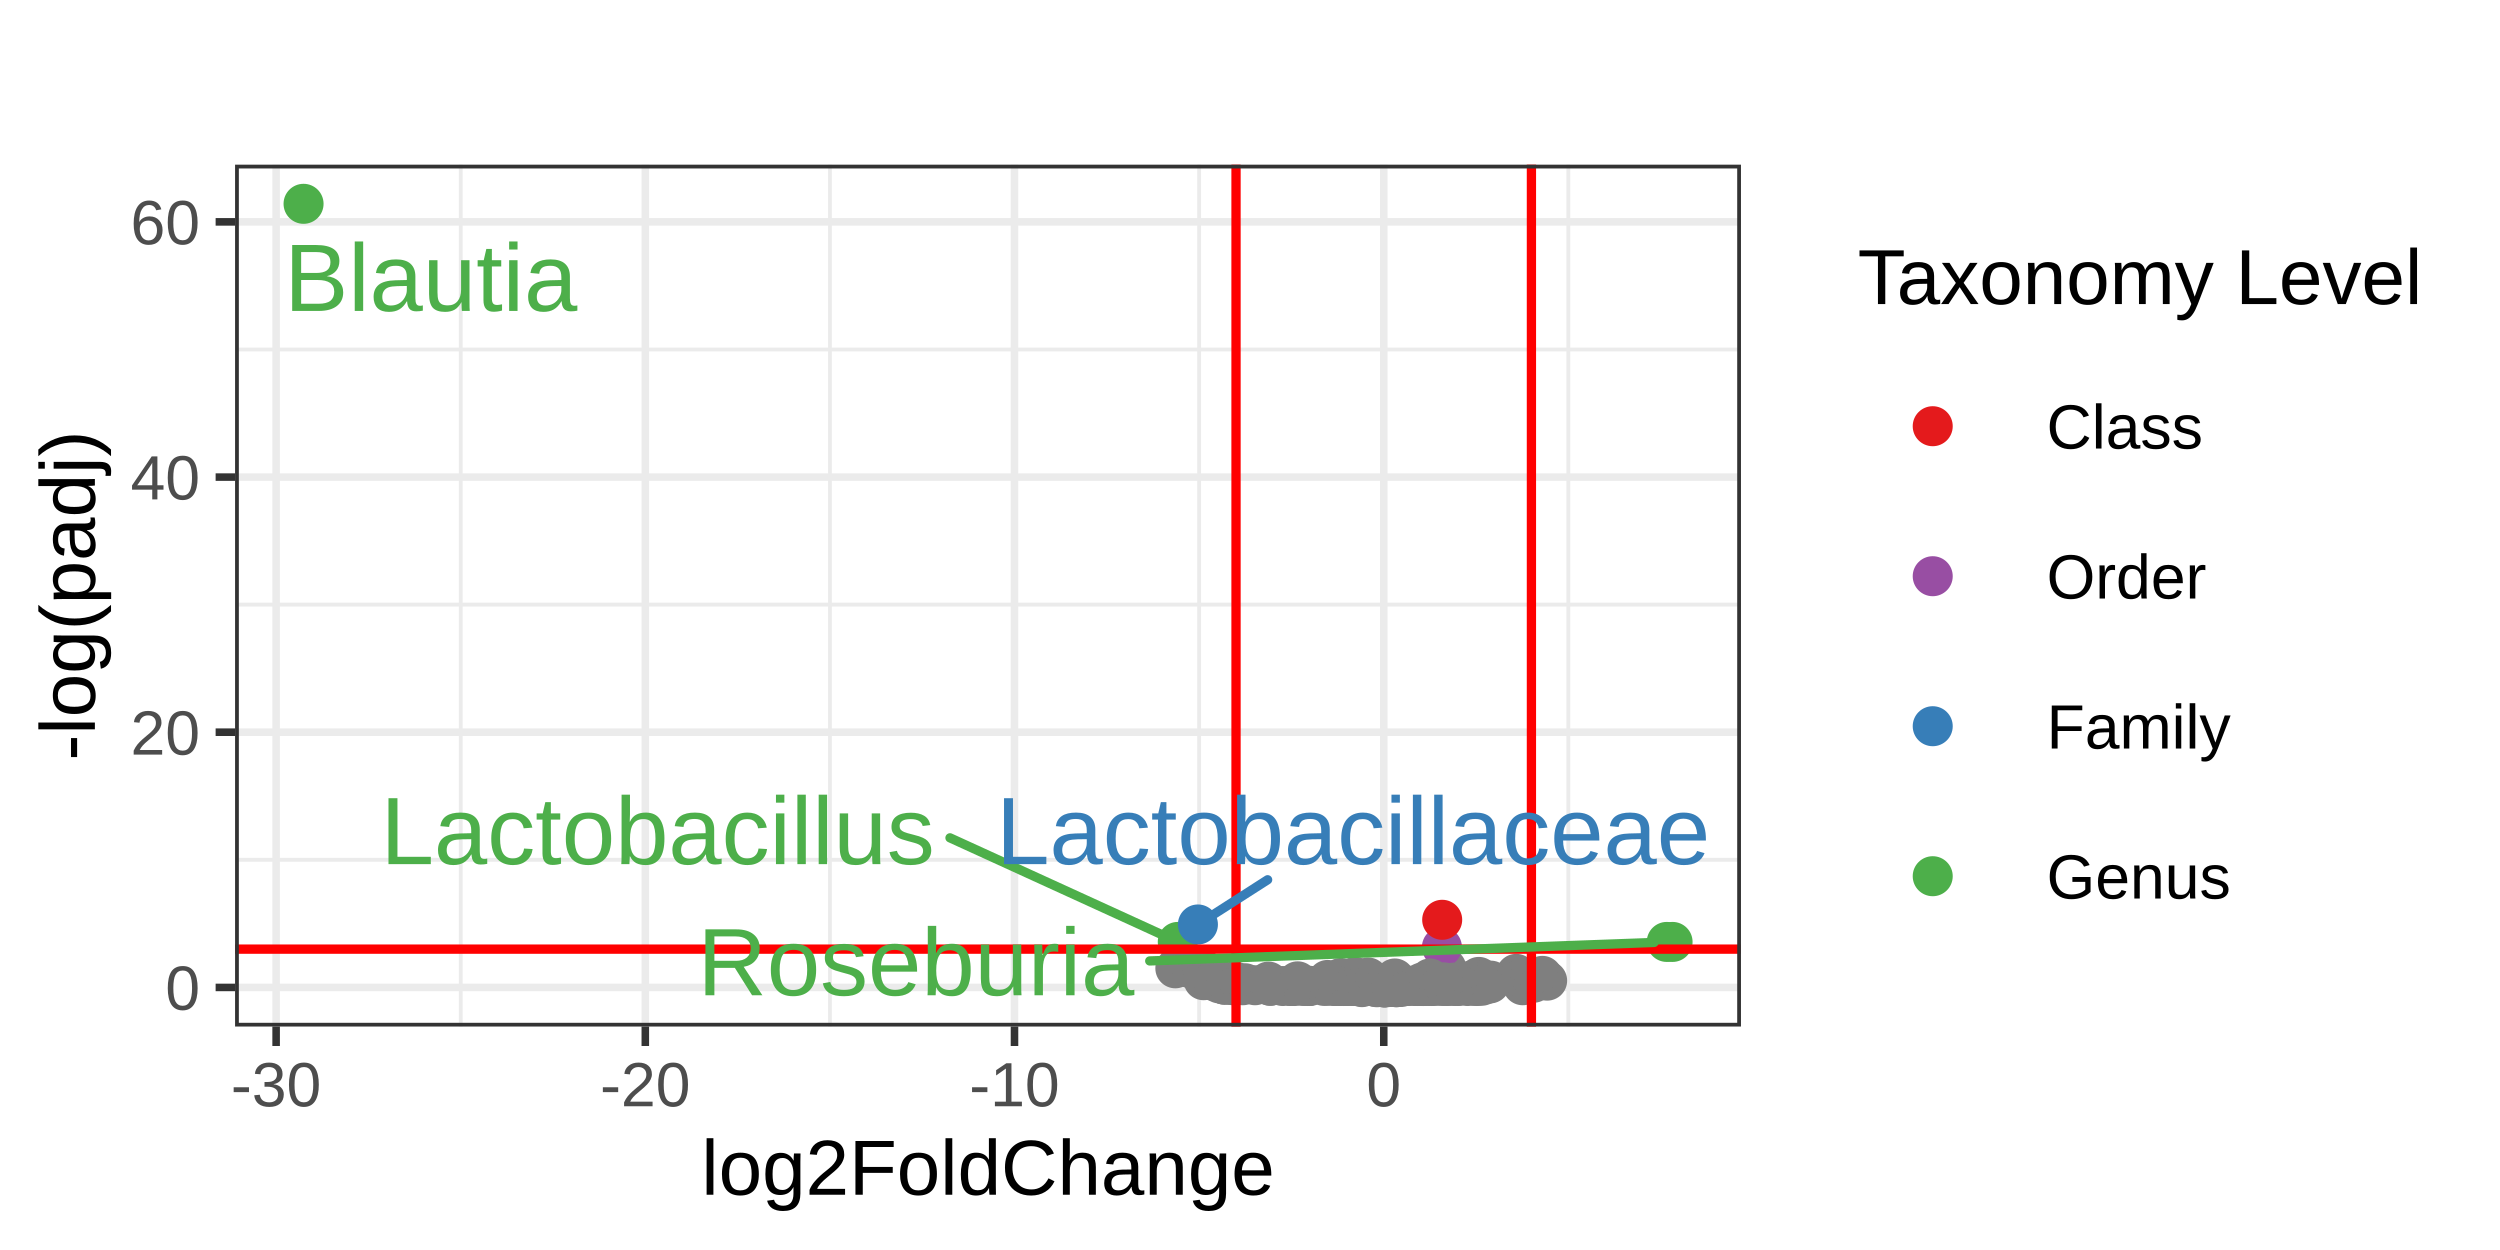
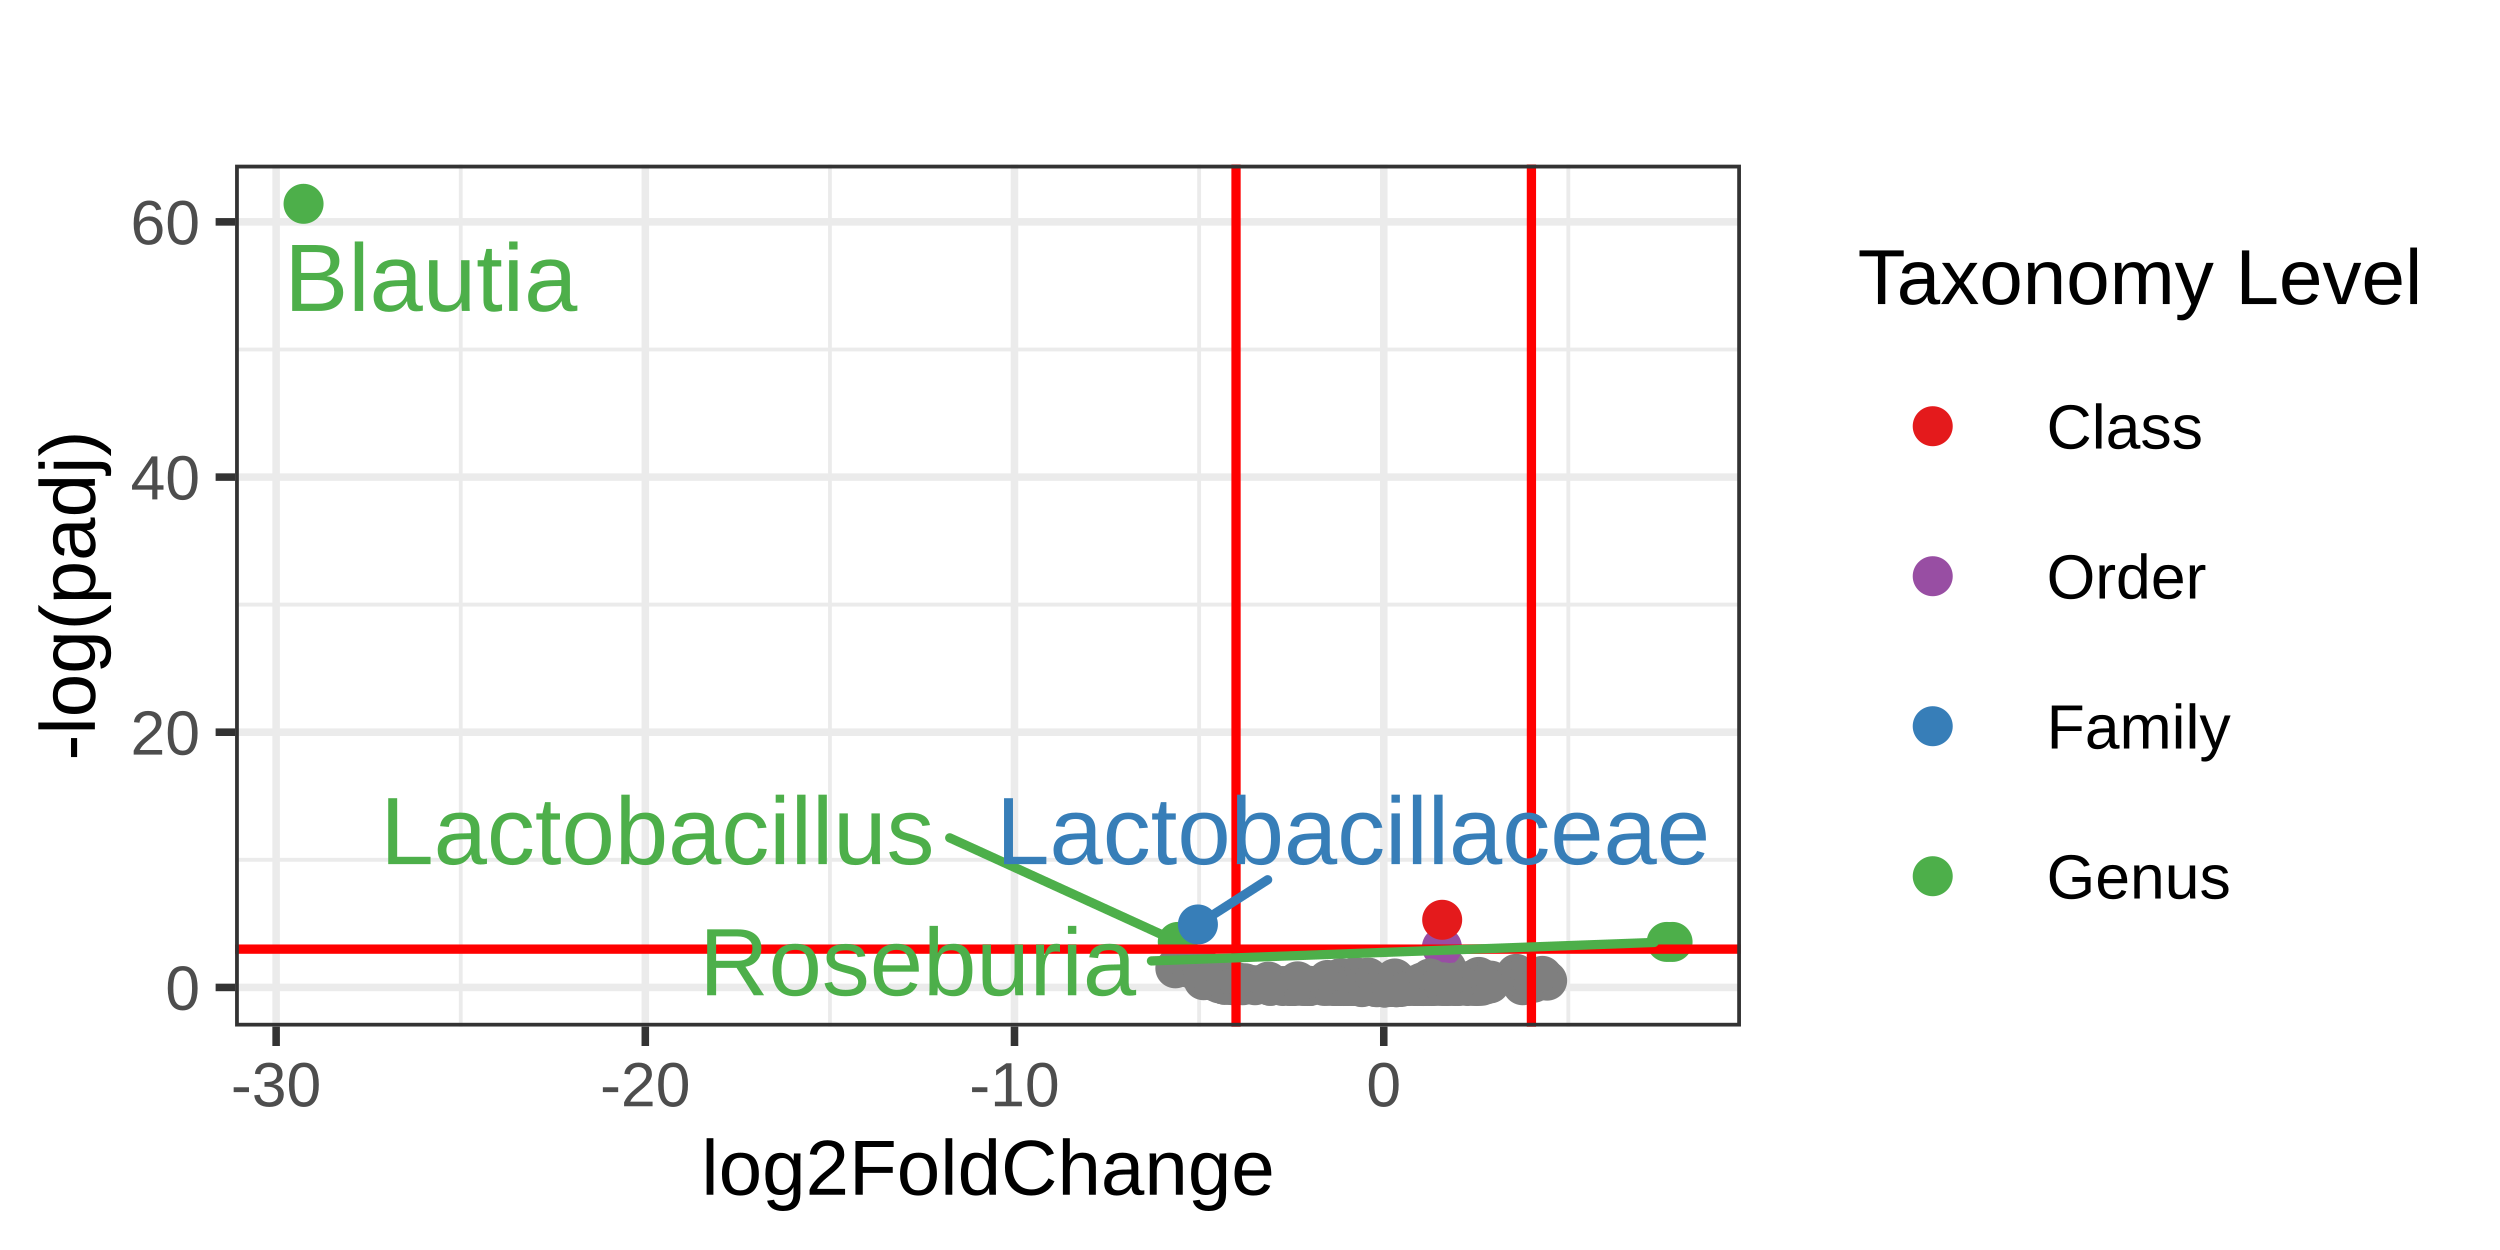
<svg xmlns="http://www.w3.org/2000/svg" class="svglite" width="288.00pt" height="144.00pt" viewBox="0 0 288.00 144.00">
  <defs>
    <style type="text/css">
    .svglite line, .svglite polyline, .svglite polygon, .svglite path, .svglite rect, .svglite circle {
      fill: none;
      stroke: #000000;
      stroke-linecap: round;
      stroke-linejoin: round;
      stroke-miterlimit: 10.00;
    }
    .svglite text {
      white-space: pre;
    }
  </style>
  </defs>
  <rect width="100%" height="100%" style="stroke: none; fill: #FFFFFF;" />
  <defs>
    <clipPath id="cpMC4wMHwyODguMDB8MC4wMHwxNDQuMDA=">
      <rect x="0.00" y="0.00" width="288.00" height="144.00" />
    </clipPath>
  </defs>
  <g clip-path="url(#cpMC4wMHwyODguMDB8MC4wMHwxNDQuMDA=)">
    <rect x="0.00" y="0.00" width="288.00" height="144.00" style="stroke-width: 0.87; stroke: #FFFFFF; fill: #FFFFFF;" />
  </g>
  <defs>
    <clipPath id="cpMjcuMDh8MjAwLjU2fDE4Ljk3fDExOC4yNg==">
      <rect x="27.08" y="18.97" width="173.48" height="99.29" />
    </clipPath>
  </defs>
  <g clip-path="url(#cpMjcuMDh8MjAwLjU2fDE4Ljk3fDExOC4yNg==)">
    <rect x="27.08" y="18.97" width="173.48" height="99.29" style="stroke-width: 0.87; stroke: none; fill: #FFFFFF;" />
    <polyline points="27.08,99.05 200.56,99.05 " style="stroke-width: 0.44; stroke: #EBEBEB; stroke-linecap: butt;" />
    <polyline points="27.08,69.65 200.56,69.65 " style="stroke-width: 0.44; stroke: #EBEBEB; stroke-linecap: butt;" />
    <polyline points="27.08,40.26 200.56,40.26 " style="stroke-width: 0.44; stroke: #EBEBEB; stroke-linecap: butt;" />
    <polyline points="53.08,118.26 53.08,18.97 " style="stroke-width: 0.44; stroke: #EBEBEB; stroke-linecap: butt;" />
    <polyline points="95.61,118.26 95.61,18.97 " style="stroke-width: 0.44; stroke: #EBEBEB; stroke-linecap: butt;" />
    <polyline points="138.14,118.26 138.14,18.97 " style="stroke-width: 0.44; stroke: #EBEBEB; stroke-linecap: butt;" />
    <polyline points="180.67,118.26 180.67,18.97 " style="stroke-width: 0.44; stroke: #EBEBEB; stroke-linecap: butt;" />
    <polyline points="27.08,113.75 200.56,113.75 " style="stroke-width: 0.87; stroke: #EBEBEB; stroke-linecap: butt;" />
    <polyline points="27.08,84.35 200.56,84.35 " style="stroke-width: 0.87; stroke: #EBEBEB; stroke-linecap: butt;" />
    <polyline points="27.08,54.96 200.56,54.96 " style="stroke-width: 0.87; stroke: #EBEBEB; stroke-linecap: butt;" />
    <polyline points="27.08,25.56 200.56,25.56 " style="stroke-width: 0.87; stroke: #EBEBEB; stroke-linecap: butt;" />
    <polyline points="31.81,118.26 31.81,18.97 " style="stroke-width: 0.87; stroke: #EBEBEB; stroke-linecap: butt;" />
    <polyline points="74.34,118.26 74.34,18.97 " style="stroke-width: 0.87; stroke: #EBEBEB; stroke-linecap: butt;" />
    <polyline points="116.87,118.26 116.87,18.97 " style="stroke-width: 0.87; stroke: #EBEBEB; stroke-linecap: butt;" />
    <polyline points="159.41,118.26 159.41,18.97 " style="stroke-width: 0.87; stroke: #EBEBEB; stroke-linecap: butt;" />
    <circle cx="34.97" cy="23.48" r="1.95" style="stroke-width: 0.71; stroke: #4DAF4A; fill: #4DAF4A;" />
    <circle cx="192.68" cy="108.51" r="1.95" style="stroke-width: 0.71; stroke: #4DAF4A; fill: #4DAF4A;" />
    <circle cx="135.68" cy="108.51" r="1.95" style="stroke-width: 0.71; stroke: #4DAF4A; fill: #4DAF4A;" />
    <circle cx="192.01" cy="108.51" r="1.95" style="stroke-width: 0.71; stroke: #4DAF4A; fill: #4DAF4A;" />
    <circle cx="138.26" cy="111.55" r="1.95" style="stroke-width: 0.71; stroke: #7F7F7F; fill: #7F7F7F;" />
    <circle cx="135.40" cy="111.55" r="1.95" style="stroke-width: 0.71; stroke: #7F7F7F; fill: #7F7F7F;" />
    <circle cx="137.19" cy="111.55" r="1.95" style="stroke-width: 0.71; stroke: #7F7F7F; fill: #7F7F7F;" />
    <circle cx="137.23" cy="111.55" r="1.95" style="stroke-width: 0.71; stroke: #7F7F7F; fill: #7F7F7F;" />
    <circle cx="174.67" cy="112.19" r="1.95" style="stroke-width: 0.71; stroke: #7F7F7F; fill: #7F7F7F;" />
    <circle cx="177.68" cy="112.42" r="1.95" style="stroke-width: 0.71; stroke: #7F7F7F; fill: #7F7F7F;" />
    <circle cx="169.48" cy="112.96" r="1.95" style="stroke-width: 0.71; stroke: #7F7F7F; fill: #7F7F7F;" />
    <circle cx="139.99" cy="112.97" r="1.95" style="stroke-width: 0.71; stroke: #7F7F7F; fill: #7F7F7F;" />
    <circle cx="178.23" cy="112.97" r="1.95" style="stroke-width: 0.71; stroke: #7F7F7F; fill: #7F7F7F;" />
    <circle cx="170.54" cy="112.97" r="1.95" style="stroke-width: 0.71; stroke: #7F7F7F; fill: #7F7F7F;" />
    <circle cx="171.74" cy="112.97" r="1.95" style="stroke-width: 0.71; stroke: #7F7F7F; fill: #7F7F7F;" />
    <circle cx="142.19" cy="113.04" r="1.95" style="stroke-width: 0.71; stroke: #7F7F7F; fill: #7F7F7F;" />
    <circle cx="141.09" cy="113.44" r="1.95" style="stroke-width: 0.71; stroke: #7F7F7F; fill: #7F7F7F;" />
    <circle cx="141.09" cy="113.44" r="1.95" style="stroke-width: 0.71; stroke: #7F7F7F; fill: #7F7F7F;" />
    <circle cx="142.04" cy="113.49" r="1.95" style="stroke-width: 0.71; stroke: #7F7F7F; fill: #7F7F7F;" />
    <circle cx="142.04" cy="113.49" r="1.95" style="stroke-width: 0.71; stroke: #7F7F7F; fill: #7F7F7F;" />
    <circle cx="167.50" cy="113.50" r="1.95" style="stroke-width: 0.71; stroke: #7F7F7F; fill: #7F7F7F;" />
    <circle cx="169.78" cy="113.50" r="1.95" style="stroke-width: 0.71; stroke: #7F7F7F; fill: #7F7F7F;" />
    <circle cx="175.42" cy="113.50" r="1.95" style="stroke-width: 0.71; stroke: #7F7F7F; fill: #7F7F7F;" />
    <circle cx="170.26" cy="113.50" r="1.95" style="stroke-width: 0.71; stroke: #7F7F7F; fill: #7F7F7F;" />
    <circle cx="143.17" cy="113.50" r="1.95" style="stroke-width: 0.71; stroke: #7F7F7F; fill: #7F7F7F;" />
    <circle cx="144.58" cy="113.50" r="1.95" style="stroke-width: 0.71; stroke: #7F7F7F; fill: #7F7F7F;" />
    <circle cx="163.14" cy="113.56" r="1.95" style="stroke-width: 0.71; stroke: #7F7F7F; fill: #7F7F7F;" />
    <circle cx="157.75" cy="113.56" r="1.95" style="stroke-width: 0.71; stroke: #7F7F7F; fill: #7F7F7F;" />
    <circle cx="156.27" cy="113.56" r="1.95" style="stroke-width: 0.71; stroke: #7F7F7F; fill: #7F7F7F;" />
    <circle cx="155.36" cy="113.56" r="1.95" style="stroke-width: 0.71; stroke: #7F7F7F; fill: #7F7F7F;" />
    <circle cx="150.35" cy="113.56" r="1.95" style="stroke-width: 0.71; stroke: #7F7F7F; fill: #7F7F7F;" />
    <circle cx="163.69" cy="113.56" r="1.95" style="stroke-width: 0.71; stroke: #7F7F7F; fill: #7F7F7F;" />
    <circle cx="148.76" cy="113.56" r="1.95" style="stroke-width: 0.71; stroke: #7F7F7F; fill: #7F7F7F;" />
    <circle cx="170.70" cy="113.56" r="1.95" style="stroke-width: 0.71; stroke: #7F7F7F; fill: #7F7F7F;" />
    <circle cx="148.76" cy="113.56" r="1.95" style="stroke-width: 0.71; stroke: #7F7F7F; fill: #7F7F7F;" />
    <circle cx="153.68" cy="113.56" r="1.95" style="stroke-width: 0.71; stroke: #7F7F7F; fill: #7F7F7F;" />
    <circle cx="163.40" cy="113.56" r="1.95" style="stroke-width: 0.71; stroke: #7F7F7F; fill: #7F7F7F;" />
    <circle cx="161.13" cy="113.56" r="1.95" style="stroke-width: 0.71; stroke: #7F7F7F; fill: #7F7F7F;" />
    <circle cx="146.35" cy="113.56" r="1.95" style="stroke-width: 0.71; stroke: #7F7F7F; fill: #7F7F7F;" />
    <circle cx="153.93" cy="113.56" r="1.95" style="stroke-width: 0.71; stroke: #7F7F7F; fill: #7F7F7F;" />
    <circle cx="161.12" cy="113.56" r="1.95" style="stroke-width: 0.71; stroke: #7F7F7F; fill: #7F7F7F;" />
    <circle cx="157.10" cy="113.56" r="1.95" style="stroke-width: 0.71; stroke: #7F7F7F; fill: #7F7F7F;" />
    <circle cx="169.92" cy="113.56" r="1.95" style="stroke-width: 0.71; stroke: #7F7F7F; fill: #7F7F7F;" />
    <circle cx="165.38" cy="113.56" r="1.95" style="stroke-width: 0.71; stroke: #7F7F7F; fill: #7F7F7F;" />
    <circle cx="163.41" cy="113.56" r="1.95" style="stroke-width: 0.71; stroke: #7F7F7F; fill: #7F7F7F;" />
    <circle cx="150.35" cy="113.56" r="1.95" style="stroke-width: 0.71; stroke: #7F7F7F; fill: #7F7F7F;" />
    <circle cx="153.93" cy="113.56" r="1.95" style="stroke-width: 0.71; stroke: #7F7F7F; fill: #7F7F7F;" />
    <circle cx="162.76" cy="113.56" r="1.95" style="stroke-width: 0.71; stroke: #7F7F7F; fill: #7F7F7F;" />
    <circle cx="163.62" cy="113.56" r="1.95" style="stroke-width: 0.71; stroke: #7F7F7F; fill: #7F7F7F;" />
    <circle cx="164.77" cy="113.56" r="1.95" style="stroke-width: 0.71; stroke: #7F7F7F; fill: #7F7F7F;" />
    <circle cx="163.69" cy="113.56" r="1.95" style="stroke-width: 0.71; stroke: #7F7F7F; fill: #7F7F7F;" />
    <circle cx="163.69" cy="113.56" r="1.95" style="stroke-width: 0.71; stroke: #7F7F7F; fill: #7F7F7F;" />
    <circle cx="155.01" cy="113.56" r="1.95" style="stroke-width: 0.71; stroke: #7F7F7F; fill: #7F7F7F;" />
    <circle cx="162.02" cy="113.56" r="1.95" style="stroke-width: 0.71; stroke: #7F7F7F; fill: #7F7F7F;" />
    <circle cx="146.33" cy="113.56" r="1.95" style="stroke-width: 0.71; stroke: #7F7F7F; fill: #7F7F7F;" />
    <circle cx="166.64" cy="113.56" r="1.95" style="stroke-width: 0.71; stroke: #7F7F7F; fill: #7F7F7F;" />
    <circle cx="164.53" cy="113.56" r="1.95" style="stroke-width: 0.71; stroke: #7F7F7F; fill: #7F7F7F;" />
    <circle cx="148.76" cy="113.56" r="1.95" style="stroke-width: 0.71; stroke: #7F7F7F; fill: #7F7F7F;" />
    <circle cx="166.74" cy="113.56" r="1.95" style="stroke-width: 0.71; stroke: #7F7F7F; fill: #7F7F7F;" />
    <circle cx="153.07" cy="113.56" r="1.95" style="stroke-width: 0.71; stroke: #7F7F7F; fill: #7F7F7F;" />
    <circle cx="167.87" cy="113.56" r="1.95" style="stroke-width: 0.71; stroke: #7F7F7F; fill: #7F7F7F;" />
    <circle cx="153.93" cy="113.56" r="1.95" style="stroke-width: 0.71; stroke: #7F7F7F; fill: #7F7F7F;" />
    <circle cx="153.93" cy="113.56" r="1.95" style="stroke-width: 0.71; stroke: #7F7F7F; fill: #7F7F7F;" />
    <circle cx="163.69" cy="113.56" r="1.95" style="stroke-width: 0.71; stroke: #7F7F7F; fill: #7F7F7F;" />
    <circle cx="167.87" cy="113.56" r="1.95" style="stroke-width: 0.71; stroke: #7F7F7F; fill: #7F7F7F;" />
    <circle cx="162.10" cy="113.56" r="1.95" style="stroke-width: 0.71; stroke: #7F7F7F; fill: #7F7F7F;" />
    <circle cx="148.75" cy="113.56" r="1.95" style="stroke-width: 0.71; stroke: #7F7F7F; fill: #7F7F7F;" />
    <circle cx="156.88" cy="113.56" r="1.95" style="stroke-width: 0.71; stroke: #7F7F7F; fill: #7F7F7F;" />
    <circle cx="149.93" cy="113.56" r="1.95" style="stroke-width: 0.71; stroke: #7F7F7F; fill: #7F7F7F;" />
    <circle cx="148.76" cy="113.56" r="1.95" style="stroke-width: 0.71; stroke: #7F7F7F; fill: #7F7F7F;" />
    <circle cx="166.50" cy="113.56" r="1.95" style="stroke-width: 0.71; stroke: #7F7F7F; fill: #7F7F7F;" />
    <circle cx="164.02" cy="113.56" r="1.95" style="stroke-width: 0.71; stroke: #7F7F7F; fill: #7F7F7F;" />
    <circle cx="155.03" cy="113.56" r="1.95" style="stroke-width: 0.71; stroke: #7F7F7F; fill: #7F7F7F;" />
    <circle cx="154.53" cy="113.56" r="1.95" style="stroke-width: 0.71; stroke: #7F7F7F; fill: #7F7F7F;" />
    <circle cx="166.68" cy="113.56" r="1.95" style="stroke-width: 0.71; stroke: #7F7F7F; fill: #7F7F7F;" />
    <circle cx="163.69" cy="113.56" r="1.95" style="stroke-width: 0.71; stroke: #7F7F7F; fill: #7F7F7F;" />
    <circle cx="150.82" cy="113.56" r="1.95" style="stroke-width: 0.71; stroke: #7F7F7F; fill: #7F7F7F;" />
    <circle cx="163.31" cy="113.56" r="1.95" style="stroke-width: 0.71; stroke: #7F7F7F; fill: #7F7F7F;" />
    <circle cx="164.90" cy="113.56" r="1.95" style="stroke-width: 0.71; stroke: #7F7F7F; fill: #7F7F7F;" />
    <circle cx="162.29" cy="113.56" r="1.95" style="stroke-width: 0.71; stroke: #7F7F7F; fill: #7F7F7F;" />
    <circle cx="161.89" cy="113.57" r="1.95" style="stroke-width: 0.71; stroke: #7F7F7F; fill: #7F7F7F;" />
    <circle cx="156.73" cy="113.57" r="1.95" style="stroke-width: 0.71; stroke: #7F7F7F; fill: #7F7F7F;" />
    <circle cx="156.86" cy="113.65" r="1.95" style="stroke-width: 0.71; stroke: #7F7F7F; fill: #7F7F7F;" />
    <circle cx="160.15" cy="113.65" r="1.95" style="stroke-width: 0.71; stroke: #7F7F7F; fill: #7F7F7F;" />
    <circle cx="160.48" cy="113.65" r="1.95" style="stroke-width: 0.71; stroke: #7F7F7F; fill: #7F7F7F;" />
    <circle cx="161.01" cy="113.67" r="1.95" style="stroke-width: 0.71; stroke: #7F7F7F; fill: #7F7F7F;" />
    <circle cx="160.62" cy="113.67" r="1.95" style="stroke-width: 0.71; stroke: #7F7F7F; fill: #7F7F7F;" />
    <circle cx="159.87" cy="113.68" r="1.95" style="stroke-width: 0.71; stroke: #7F7F7F; fill: #7F7F7F;" />
    <circle cx="159.34" cy="113.73" r="1.95" style="stroke-width: 0.71; stroke: #7F7F7F; fill: #7F7F7F;" />
    <circle cx="159.76" cy="113.73" r="1.95" style="stroke-width: 0.71; stroke: #7F7F7F; fill: #7F7F7F;" />
    <circle cx="159.59" cy="113.73" r="1.95" style="stroke-width: 0.71; stroke: #7F7F7F; fill: #7F7F7F;" />
    <circle cx="159.54" cy="113.73" r="1.95" style="stroke-width: 0.71; stroke: #7F7F7F; fill: #7F7F7F;" />
    <circle cx="138.00" cy="106.50" r="1.95" style="stroke-width: 0.71; stroke: #377EB8; fill: #377EB8;" />
    <circle cx="138.45" cy="111.53" r="1.95" style="stroke-width: 0.71; stroke: #7F7F7F; fill: #7F7F7F;" />
    <circle cx="166.62" cy="111.53" r="1.95" style="stroke-width: 0.71; stroke: #7F7F7F; fill: #7F7F7F;" />
    <circle cx="156.10" cy="112.54" r="1.95" style="stroke-width: 0.71; stroke: #7F7F7F; fill: #7F7F7F;" />
    <circle cx="170.36" cy="112.54" r="1.95" style="stroke-width: 0.71; stroke: #7F7F7F; fill: #7F7F7F;" />
    <circle cx="140.04" cy="112.66" r="1.95" style="stroke-width: 0.71; stroke: #7F7F7F; fill: #7F7F7F;" />
    <circle cx="154.47" cy="112.66" r="1.95" style="stroke-width: 0.71; stroke: #7F7F7F; fill: #7F7F7F;" />
    <circle cx="138.65" cy="112.92" r="1.95" style="stroke-width: 0.71; stroke: #7F7F7F; fill: #7F7F7F;" />
    <circle cx="171.12" cy="112.92" r="1.95" style="stroke-width: 0.71; stroke: #7F7F7F; fill: #7F7F7F;" />
    <circle cx="139.86" cy="113.02" r="1.95" style="stroke-width: 0.71; stroke: #7F7F7F; fill: #7F7F7F;" />
    <circle cx="163.81" cy="113.19" r="1.95" style="stroke-width: 0.71; stroke: #7F7F7F; fill: #7F7F7F;" />
    <circle cx="176.68" cy="113.21" r="1.95" style="stroke-width: 0.71; stroke: #7F7F7F; fill: #7F7F7F;" />
    <circle cx="166.26" cy="113.24" r="1.95" style="stroke-width: 0.71; stroke: #7F7F7F; fill: #7F7F7F;" />
    <circle cx="143.43" cy="113.27" r="1.95" style="stroke-width: 0.71; stroke: #7F7F7F; fill: #7F7F7F;" />
    <circle cx="169.60" cy="113.29" r="1.95" style="stroke-width: 0.71; stroke: #7F7F7F; fill: #7F7F7F;" />
    <circle cx="167.29" cy="113.50" r="1.95" style="stroke-width: 0.71; stroke: #7F7F7F; fill: #7F7F7F;" />
    <circle cx="154.18" cy="113.54" r="1.95" style="stroke-width: 0.71; stroke: #7F7F7F; fill: #7F7F7F;" />
    <circle cx="158.35" cy="113.59" r="1.95" style="stroke-width: 0.71; stroke: #7F7F7F; fill: #7F7F7F;" />
    <circle cx="154.81" cy="113.59" r="1.95" style="stroke-width: 0.71; stroke: #7F7F7F; fill: #7F7F7F;" />
    <circle cx="163.28" cy="113.59" r="1.95" style="stroke-width: 0.71; stroke: #7F7F7F; fill: #7F7F7F;" />
    <circle cx="160.28" cy="113.59" r="1.95" style="stroke-width: 0.71; stroke: #7F7F7F; fill: #7F7F7F;" />
    <circle cx="157.30" cy="113.59" r="1.95" style="stroke-width: 0.71; stroke: #7F7F7F; fill: #7F7F7F;" />
    <circle cx="170.12" cy="113.59" r="1.95" style="stroke-width: 0.71; stroke: #7F7F7F; fill: #7F7F7F;" />
    <circle cx="163.85" cy="113.59" r="1.95" style="stroke-width: 0.71; stroke: #7F7F7F; fill: #7F7F7F;" />
    <circle cx="150.89" cy="113.59" r="1.95" style="stroke-width: 0.71; stroke: #7F7F7F; fill: #7F7F7F;" />
    <circle cx="154.81" cy="113.59" r="1.95" style="stroke-width: 0.71; stroke: #7F7F7F; fill: #7F7F7F;" />
    <circle cx="164.92" cy="113.59" r="1.95" style="stroke-width: 0.71; stroke: #7F7F7F; fill: #7F7F7F;" />
    <circle cx="169.06" cy="113.59" r="1.95" style="stroke-width: 0.71; stroke: #7F7F7F; fill: #7F7F7F;" />
    <circle cx="163.74" cy="113.59" r="1.95" style="stroke-width: 0.71; stroke: #7F7F7F; fill: #7F7F7F;" />
    <circle cx="155.94" cy="113.59" r="1.95" style="stroke-width: 0.71; stroke: #7F7F7F; fill: #7F7F7F;" />
    <circle cx="163.83" cy="113.59" r="1.95" style="stroke-width: 0.71; stroke: #7F7F7F; fill: #7F7F7F;" />
    <circle cx="163.98" cy="113.59" r="1.95" style="stroke-width: 0.71; stroke: #7F7F7F; fill: #7F7F7F;" />
    <circle cx="163.98" cy="113.59" r="1.95" style="stroke-width: 0.71; stroke: #7F7F7F; fill: #7F7F7F;" />
    <circle cx="149.08" cy="113.59" r="1.95" style="stroke-width: 0.71; stroke: #7F7F7F; fill: #7F7F7F;" />
    <circle cx="147.78" cy="113.59" r="1.95" style="stroke-width: 0.71; stroke: #7F7F7F; fill: #7F7F7F;" />
    <circle cx="163.98" cy="113.59" r="1.95" style="stroke-width: 0.71; stroke: #7F7F7F; fill: #7F7F7F;" />
    <circle cx="163.98" cy="113.59" r="1.95" style="stroke-width: 0.71; stroke: #7F7F7F; fill: #7F7F7F;" />
    <circle cx="150.68" cy="113.59" r="1.95" style="stroke-width: 0.71; stroke: #7F7F7F; fill: #7F7F7F;" />
    <circle cx="157.94" cy="113.59" r="1.95" style="stroke-width: 0.71; stroke: #7F7F7F; fill: #7F7F7F;" />
    <circle cx="160.06" cy="113.70" r="1.95" style="stroke-width: 0.71; stroke: #7F7F7F; fill: #7F7F7F;" />
    <circle cx="160.04" cy="113.70" r="1.95" style="stroke-width: 0.71; stroke: #7F7F7F; fill: #7F7F7F;" />
    <circle cx="161.41" cy="113.70" r="1.95" style="stroke-width: 0.71; stroke: #7F7F7F; fill: #7F7F7F;" />
    <circle cx="158.48" cy="113.70" r="1.95" style="stroke-width: 0.71; stroke: #7F7F7F; fill: #7F7F7F;" />
    <circle cx="159.70" cy="113.70" r="1.95" style="stroke-width: 0.71; stroke: #7F7F7F; fill: #7F7F7F;" />
    <circle cx="159.91" cy="113.70" r="1.95" style="stroke-width: 0.71; stroke: #7F7F7F; fill: #7F7F7F;" />
    <circle cx="159.27" cy="113.70" r="1.95" style="stroke-width: 0.71; stroke: #7F7F7F; fill: #7F7F7F;" />
    <circle cx="166.11" cy="109.11" r="1.95" style="stroke-width: 0.71; stroke: #984EA3; fill: #984EA3;" />
    <circle cx="157.35" cy="113.29" r="1.95" style="stroke-width: 0.71; stroke: #7F7F7F; fill: #7F7F7F;" />
    <circle cx="157.33" cy="113.29" r="1.95" style="stroke-width: 0.71; stroke: #7F7F7F; fill: #7F7F7F;" />
    <circle cx="140.48" cy="113.29" r="1.95" style="stroke-width: 0.71; stroke: #7F7F7F; fill: #7F7F7F;" />
    <circle cx="171.65" cy="113.29" r="1.95" style="stroke-width: 0.71; stroke: #7F7F7F; fill: #7F7F7F;" />
    <circle cx="146.06" cy="113.34" r="1.95" style="stroke-width: 0.71; stroke: #7F7F7F; fill: #7F7F7F;" />
    <circle cx="142.88" cy="113.34" r="1.95" style="stroke-width: 0.71; stroke: #7F7F7F; fill: #7F7F7F;" />
    <circle cx="171.32" cy="113.34" r="1.95" style="stroke-width: 0.71; stroke: #7F7F7F; fill: #7F7F7F;" />
    <circle cx="164.68" cy="113.34" r="1.95" style="stroke-width: 0.71; stroke: #7F7F7F; fill: #7F7F7F;" />
    <circle cx="166.49" cy="113.34" r="1.95" style="stroke-width: 0.71; stroke: #7F7F7F; fill: #7F7F7F;" />
    <circle cx="146.11" cy="113.34" r="1.95" style="stroke-width: 0.71; stroke: #7F7F7F; fill: #7F7F7F;" />
    <circle cx="163.40" cy="113.58" r="1.95" style="stroke-width: 0.71; stroke: #7F7F7F; fill: #7F7F7F;" />
    <circle cx="167.99" cy="113.58" r="1.95" style="stroke-width: 0.71; stroke: #7F7F7F; fill: #7F7F7F;" />
    <circle cx="167.49" cy="113.58" r="1.95" style="stroke-width: 0.71; stroke: #7F7F7F; fill: #7F7F7F;" />
    <circle cx="166.06" cy="113.58" r="1.95" style="stroke-width: 0.71; stroke: #7F7F7F; fill: #7F7F7F;" />
    <circle cx="164.59" cy="113.58" r="1.95" style="stroke-width: 0.71; stroke: #7F7F7F; fill: #7F7F7F;" />
    <circle cx="164.59" cy="113.58" r="1.95" style="stroke-width: 0.71; stroke: #7F7F7F; fill: #7F7F7F;" />
    <circle cx="152.55" cy="113.58" r="1.95" style="stroke-width: 0.71; stroke: #7F7F7F; fill: #7F7F7F;" />
    <circle cx="155.59" cy="113.58" r="1.95" style="stroke-width: 0.71; stroke: #7F7F7F; fill: #7F7F7F;" />
    <circle cx="163.72" cy="113.58" r="1.95" style="stroke-width: 0.71; stroke: #7F7F7F; fill: #7F7F7F;" />
    <circle cx="160.86" cy="113.73" r="1.95" style="stroke-width: 0.71; stroke: #7F7F7F; fill: #7F7F7F;" />
    <circle cx="158.63" cy="113.73" r="1.95" style="stroke-width: 0.71; stroke: #7F7F7F; fill: #7F7F7F;" />
    <circle cx="159.41" cy="113.74" r="1.95" style="stroke-width: 0.71; stroke: #7F7F7F; fill: #7F7F7F;" />
    <circle cx="166.14" cy="105.96" r="1.95" style="stroke-width: 0.71; stroke: #E41A1C; fill: #E41A1C;" />
    <circle cx="157.37" cy="112.96" r="1.95" style="stroke-width: 0.71; stroke: #7F7F7F; fill: #7F7F7F;" />
    <circle cx="157.35" cy="112.96" r="1.95" style="stroke-width: 0.71; stroke: #7F7F7F; fill: #7F7F7F;" />
    <circle cx="164.71" cy="113.05" r="1.95" style="stroke-width: 0.71; stroke: #7F7F7F; fill: #7F7F7F;" />
    <circle cx="149.49" cy="113.05" r="1.95" style="stroke-width: 0.71; stroke: #7F7F7F; fill: #7F7F7F;" />
    <circle cx="171.69" cy="113.08" r="1.95" style="stroke-width: 0.71; stroke: #7F7F7F; fill: #7F7F7F;" />
    <circle cx="146.13" cy="113.08" r="1.95" style="stroke-width: 0.71; stroke: #7F7F7F; fill: #7F7F7F;" />
    <circle cx="167.68" cy="113.21" r="1.95" style="stroke-width: 0.71; stroke: #7F7F7F; fill: #7F7F7F;" />
    <circle cx="166.55" cy="113.21" r="1.95" style="stroke-width: 0.71; stroke: #7F7F7F; fill: #7F7F7F;" />
    <circle cx="167.35" cy="113.21" r="1.95" style="stroke-width: 0.71; stroke: #7F7F7F; fill: #7F7F7F;" />
    <circle cx="156.89" cy="113.72" r="1.95" style="stroke-width: 0.71; stroke: #7F7F7F; fill: #7F7F7F;" />
    <circle cx="160.86" cy="113.72" r="1.95" style="stroke-width: 0.71; stroke: #7F7F7F; fill: #7F7F7F;" />
    <circle cx="159.43" cy="113.73" r="1.95" style="stroke-width: 0.71; stroke: #7F7F7F; fill: #7F7F7F;" />
    <circle cx="157.61" cy="112.61" r="1.95" style="stroke-width: 0.71; stroke: #7F7F7F; fill: #7F7F7F;" />
    <circle cx="164.73" cy="112.72" r="1.95" style="stroke-width: 0.71; stroke: #7F7F7F; fill: #7F7F7F;" />
    <circle cx="160.68" cy="112.72" r="1.95" style="stroke-width: 0.71; stroke: #7F7F7F; fill: #7F7F7F;" />
    <circle cx="152.94" cy="112.89" r="1.95" style="stroke-width: 0.71; stroke: #7F7F7F; fill: #7F7F7F;" />
    <circle cx="166.18" cy="113.17" r="1.95" style="stroke-width: 0.71; stroke: #7F7F7F; fill: #7F7F7F;" />
    <circle cx="160.19" cy="113.67" r="1.95" style="stroke-width: 0.71; stroke: #7F7F7F; fill: #7F7F7F;" />
    <circle cx="159.48" cy="113.67" r="1.95" style="stroke-width: 0.71; stroke: #7F7F7F; fill: #7F7F7F;" />
    <line x1="27.08" y1="109.34" x2="200.56" y2="109.34" style="stroke-width: 1.07; stroke: #FF0000; stroke-linecap: butt;" />
    <line x1="142.39" y1="118.26" x2="142.39" y2="18.97" style="stroke-width: 1.07; stroke: #FF0000; stroke-linecap: butt;" />
    <line x1="176.42" y1="118.26" x2="176.42" y2="18.97" style="stroke-width: 1.07; stroke: #FF0000; stroke-linecap: butt;" />
-     <line x1="109.44" y1="96.52" x2="134.54" y2="107.99" style="stroke-width: 1.07; stroke: #4DAF4A;" />
-     <line x1="132.45" y1="110.70" x2="190.55" y2="108.57" style="stroke-width: 1.07; stroke: #4DAF4A;" />
+     <line x1="109.41" y1="96.52" x2="134.54" y2="107.99" style="stroke-width: 1.07; stroke: #4DAF4A;" />
+     <line x1="132.65" y1="110.70" x2="190.55" y2="108.57" style="stroke-width: 1.07; stroke: #4DAF4A;" />
    <line x1="146.03" y1="101.35" x2="138.98" y2="105.87" style="stroke-width: 1.07; stroke: #377EB8;" />
    <text x="49.63" y="35.82" text-anchor="middle" style="font-size: 11.04px;fill: #4DAF4A; font-family: &quot;Arial&quot;;" textLength="33.72px" lengthAdjust="spacingAndGlyphs">Blautia</text>
-     <text x="75.76" y="99.55" text-anchor="middle" style="font-size: 11.04px;fill: #4DAF4A; font-family: &quot;Arial&quot;;" textLength="63.76px" lengthAdjust="spacingAndGlyphs">Lactobacillus</text>
-     <text x="105.52" y="114.66" text-anchor="middle" style="font-size: 11.04px;fill: #4DAF4A; font-family: &quot;Arial&quot;;" textLength="50.27px" lengthAdjust="spacingAndGlyphs">Roseburia</text>
+     <text x="75.73" y="99.55" text-anchor="middle" style="font-size: 11.04px;fill: #4DAF4A; font-family: &quot;Arial&quot;;" textLength="63.76px" lengthAdjust="spacingAndGlyphs">Lactobacillus</text>
+     <text x="105.72" y="114.66" text-anchor="middle" style="font-size: 11.04px;fill: #4DAF4A; font-family: &quot;Arial&quot;;" textLength="50.27px" lengthAdjust="spacingAndGlyphs">Roseburia</text>
    <text x="155.88" y="99.55" text-anchor="middle" style="font-size: 11.04px;fill: #377EB8; font-family: &quot;Arial&quot;;" textLength="82.17px" lengthAdjust="spacingAndGlyphs">Lactobacillaceae</text>
    <rect x="27.08" y="18.97" width="173.48" height="99.29" style="stroke-width: 0.87; stroke: #333333;" />
  </g>
  <g clip-path="url(#cpMC4wMHwyODguMDB8MC4wMHwxNDQuMDA=)">
    <text x="23.05" y="116.32" text-anchor="end" style="font-size: 7.20px;fill: #4D4D4D; font-family: &quot;Arial&quot;;" textLength="4.00px" lengthAdjust="spacingAndGlyphs">0</text>
    <text x="23.05" y="86.93" text-anchor="end" style="font-size: 7.20px;fill: #4D4D4D; font-family: &quot;Arial&quot;;" textLength="7.99px" lengthAdjust="spacingAndGlyphs">20</text>
    <text x="23.05" y="57.53" text-anchor="end" style="font-size: 7.20px;fill: #4D4D4D; font-family: &quot;Arial&quot;;" textLength="7.99px" lengthAdjust="spacingAndGlyphs">40</text>
    <text x="23.05" y="28.13" text-anchor="end" style="font-size: 7.20px;fill: #4D4D4D; font-family: &quot;Arial&quot;;" textLength="7.99px" lengthAdjust="spacingAndGlyphs">60</text>
    <polyline points="24.84,113.75 27.08,113.75 " style="stroke-width: 0.87; stroke: #333333; stroke-linecap: butt;" />
    <polyline points="24.84,84.35 27.08,84.35 " style="stroke-width: 0.87; stroke: #333333; stroke-linecap: butt;" />
    <polyline points="24.84,54.96 27.08,54.96 " style="stroke-width: 0.87; stroke: #333333; stroke-linecap: butt;" />
    <polyline points="24.84,25.56 27.08,25.56 " style="stroke-width: 0.87; stroke: #333333; stroke-linecap: butt;" />
    <polyline points="31.81,120.50 31.81,118.26 " style="stroke-width: 0.87; stroke: #333333; stroke-linecap: butt;" />
    <polyline points="74.34,120.50 74.34,118.26 " style="stroke-width: 0.87; stroke: #333333; stroke-linecap: butt;" />
    <polyline points="116.87,120.50 116.87,118.26 " style="stroke-width: 0.87; stroke: #333333; stroke-linecap: butt;" />
    <polyline points="159.41,120.50 159.41,118.26 " style="stroke-width: 0.87; stroke: #333333; stroke-linecap: butt;" />
    <text x="31.81" y="127.44" text-anchor="middle" style="font-size: 7.20px;fill: #4D4D4D; font-family: &quot;Arial&quot;;" textLength="10.38px" lengthAdjust="spacingAndGlyphs">-30</text>
    <text x="74.34" y="127.44" text-anchor="middle" style="font-size: 7.20px;fill: #4D4D4D; font-family: &quot;Arial&quot;;" textLength="10.38px" lengthAdjust="spacingAndGlyphs">-20</text>
    <text x="116.87" y="127.44" text-anchor="middle" style="font-size: 7.20px;fill: #4D4D4D; font-family: &quot;Arial&quot;;" textLength="10.38px" lengthAdjust="spacingAndGlyphs">-10</text>
    <text x="159.41" y="127.44" text-anchor="middle" style="font-size: 7.20px;fill: #4D4D4D; font-family: &quot;Arial&quot;;" textLength="4.00px" lengthAdjust="spacingAndGlyphs">0</text>
    <text x="113.82" y="137.63" text-anchor="middle" style="font-size: 9.00px; font-family: &quot;Arial&quot;;" textLength="66.05px" lengthAdjust="spacingAndGlyphs">log2FoldChange</text>
    <text transform="translate(10.93,68.61) rotate(-90)" text-anchor="middle" style="font-size: 9.00px; font-family: &quot;Arial&quot;;" textLength="38.01px" lengthAdjust="spacingAndGlyphs">-log(padj)</text>
    <rect x="209.53" y="23.16" width="73.99" height="90.90" style="stroke-width: 0.87; stroke: none; fill: #FFFFFF;" />
    <text x="214.01" y="35.03" style="font-size: 9.00px; font-family: &quot;Arial&quot;;" textLength="65.02px" lengthAdjust="spacingAndGlyphs">Taxonomy Level</text>
    <rect x="214.01" y="40.46" width="17.28" height="17.28" style="stroke-width: 0.87; stroke: none; fill: #FFFFFF;" />
    <circle cx="222.65" cy="49.10" r="1.95" style="stroke-width: 0.71; stroke: #E41A1C; fill: #E41A1C;" />
    <rect x="214.01" y="57.74" width="17.28" height="17.28" style="stroke-width: 0.87; stroke: none; fill: #FFFFFF;" />
    <circle cx="222.65" cy="66.38" r="1.95" style="stroke-width: 0.71; stroke: #984EA3; fill: #984EA3;" />
    <rect x="214.01" y="75.02" width="17.28" height="17.28" style="stroke-width: 0.87; stroke: none; fill: #FFFFFF;" />
    <circle cx="222.65" cy="83.66" r="1.95" style="stroke-width: 0.71; stroke: #377EB8; fill: #377EB8;" />
    <rect x="214.01" y="92.30" width="17.28" height="17.28" style="stroke-width: 0.87; stroke: none; fill: #FFFFFF;" />
    <circle cx="222.65" cy="100.94" r="1.95" style="stroke-width: 0.71; stroke: #4DAF4A; fill: #4DAF4A;" />
    <text x="235.77" y="51.67" style="font-size: 7.20px; font-family: &quot;Arial&quot;;" textLength="17.97px" lengthAdjust="spacingAndGlyphs">Class</text>
    <text x="235.77" y="68.95" style="font-size: 7.20px; font-family: &quot;Arial&quot;;" textLength="18.36px" lengthAdjust="spacingAndGlyphs">Order</text>
    <text x="235.77" y="86.23" style="font-size: 7.20px; font-family: &quot;Arial&quot;;" textLength="21.16px" lengthAdjust="spacingAndGlyphs">Family</text>
    <text x="235.77" y="103.51" style="font-size: 7.20px; font-family: &quot;Arial&quot;;" textLength="21.17px" lengthAdjust="spacingAndGlyphs">Genus</text>
  </g>
</svg>
